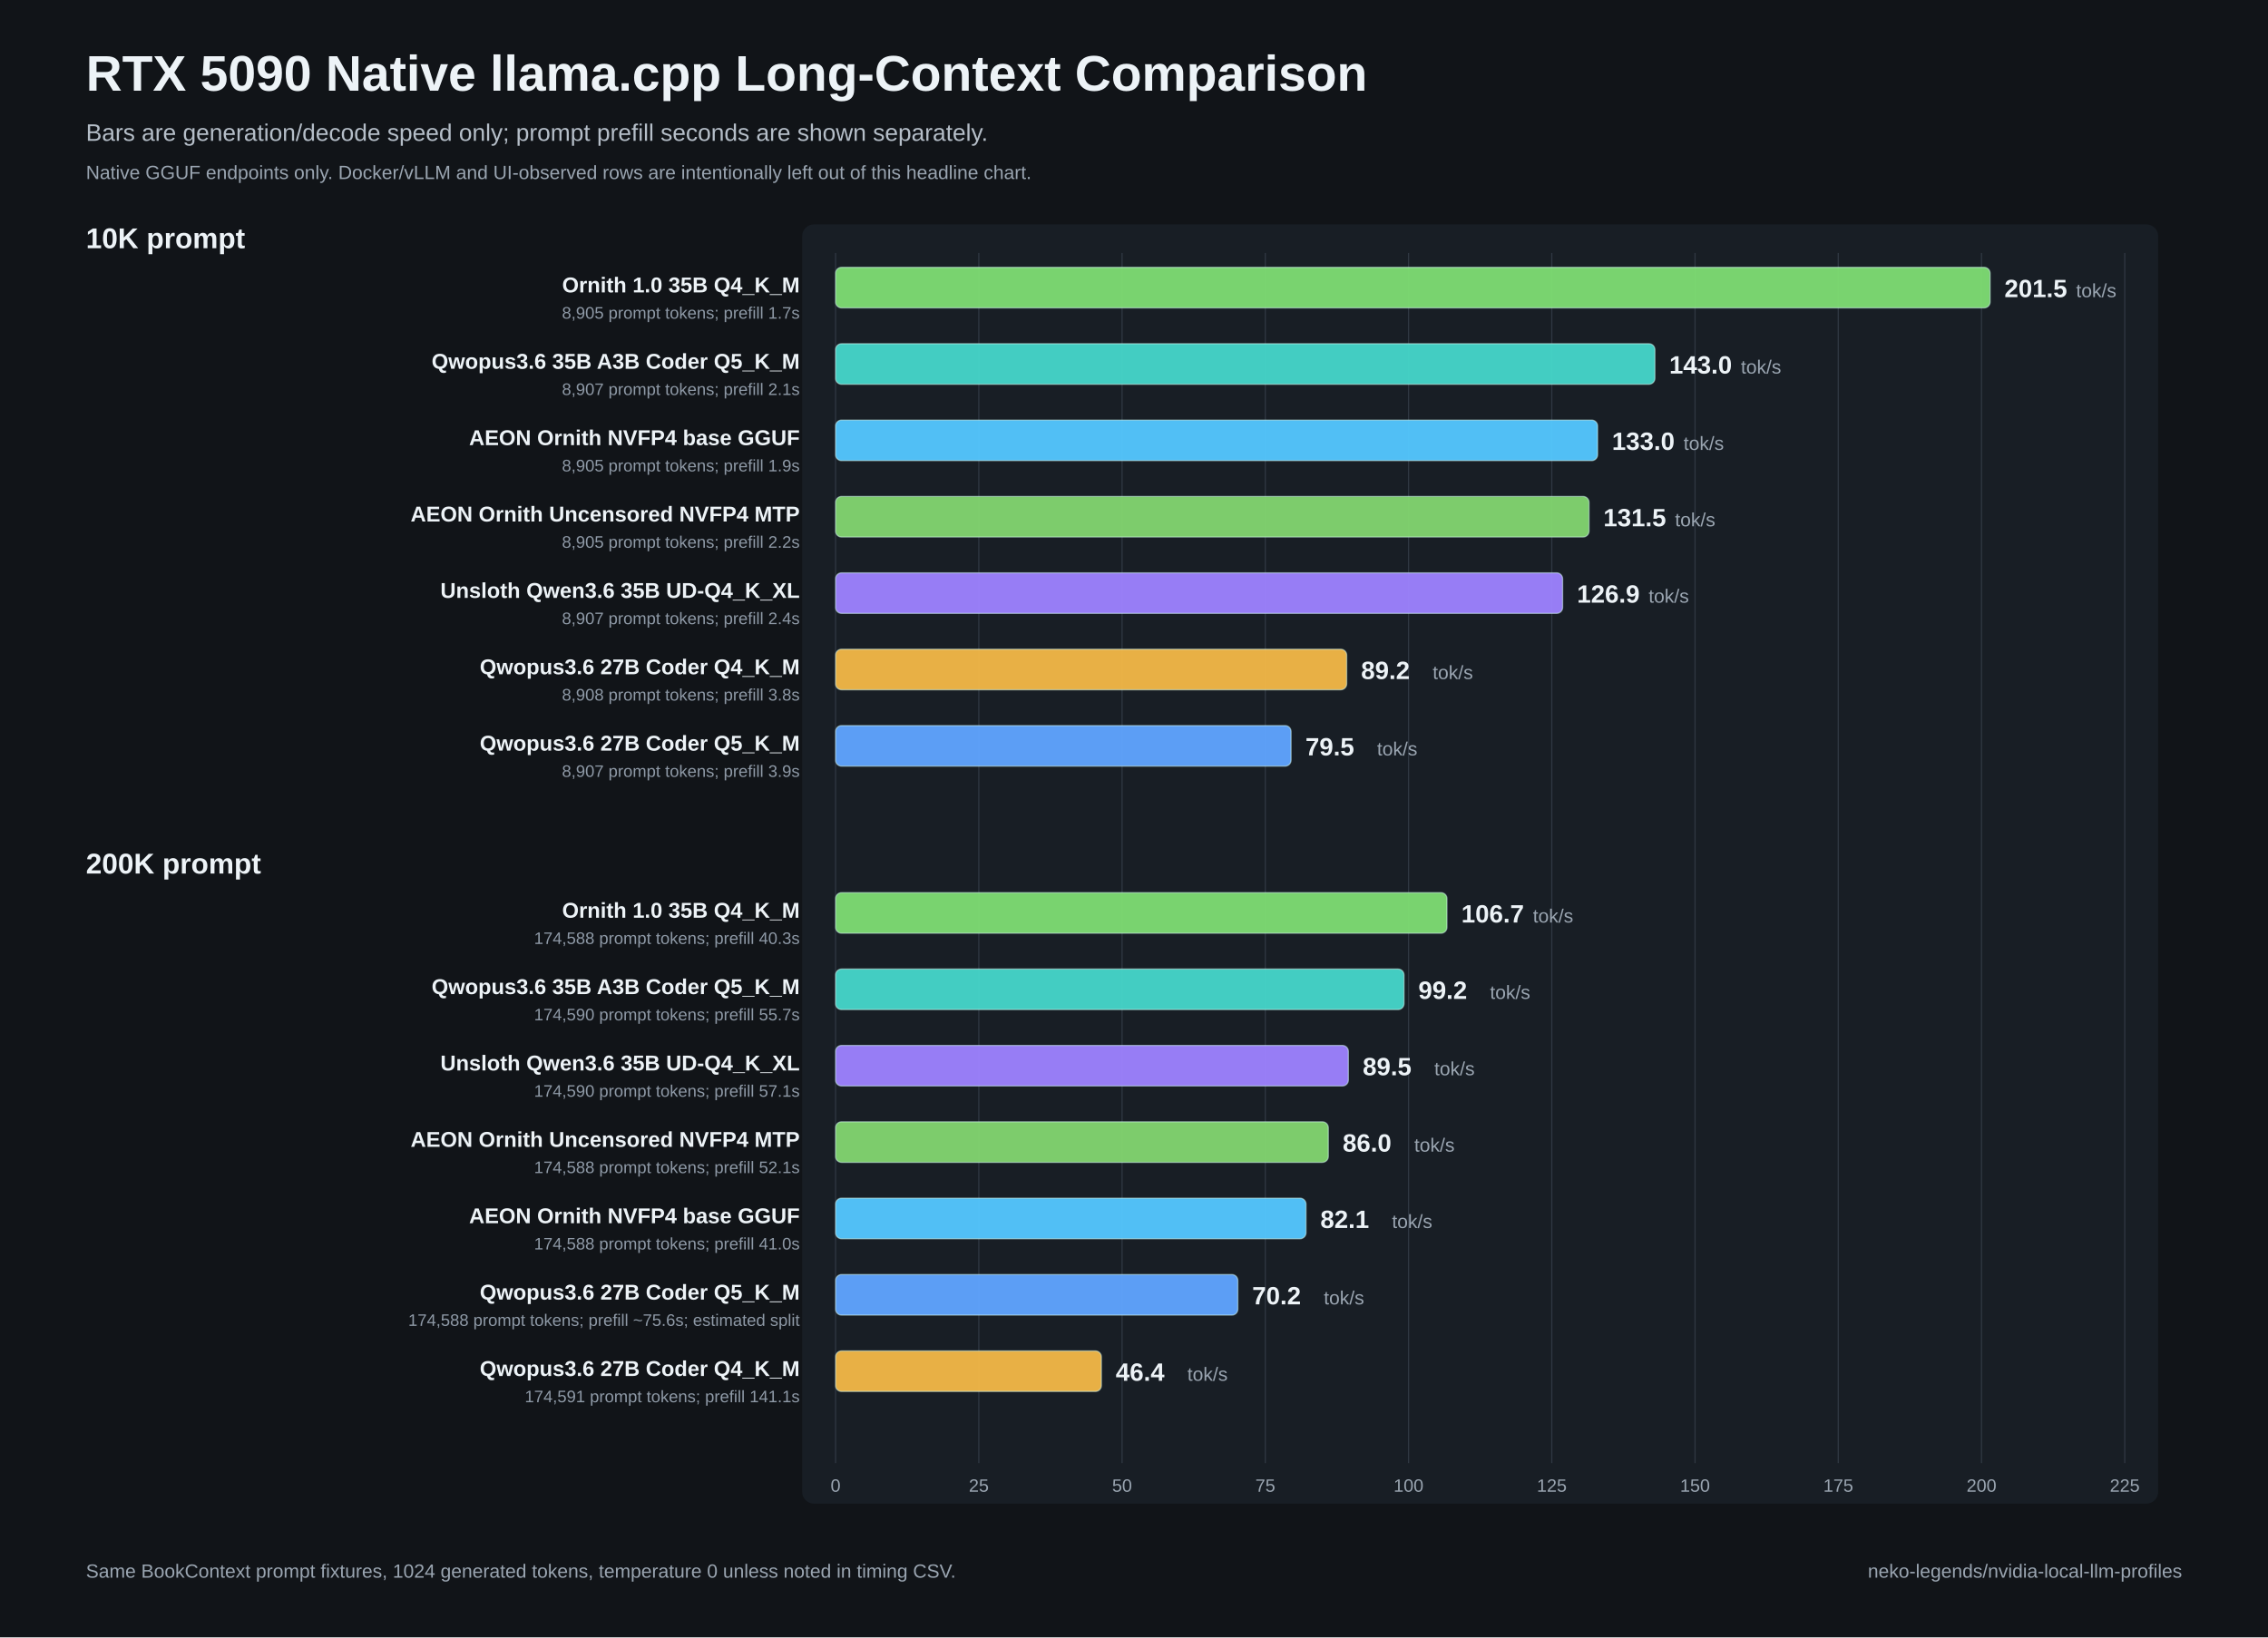
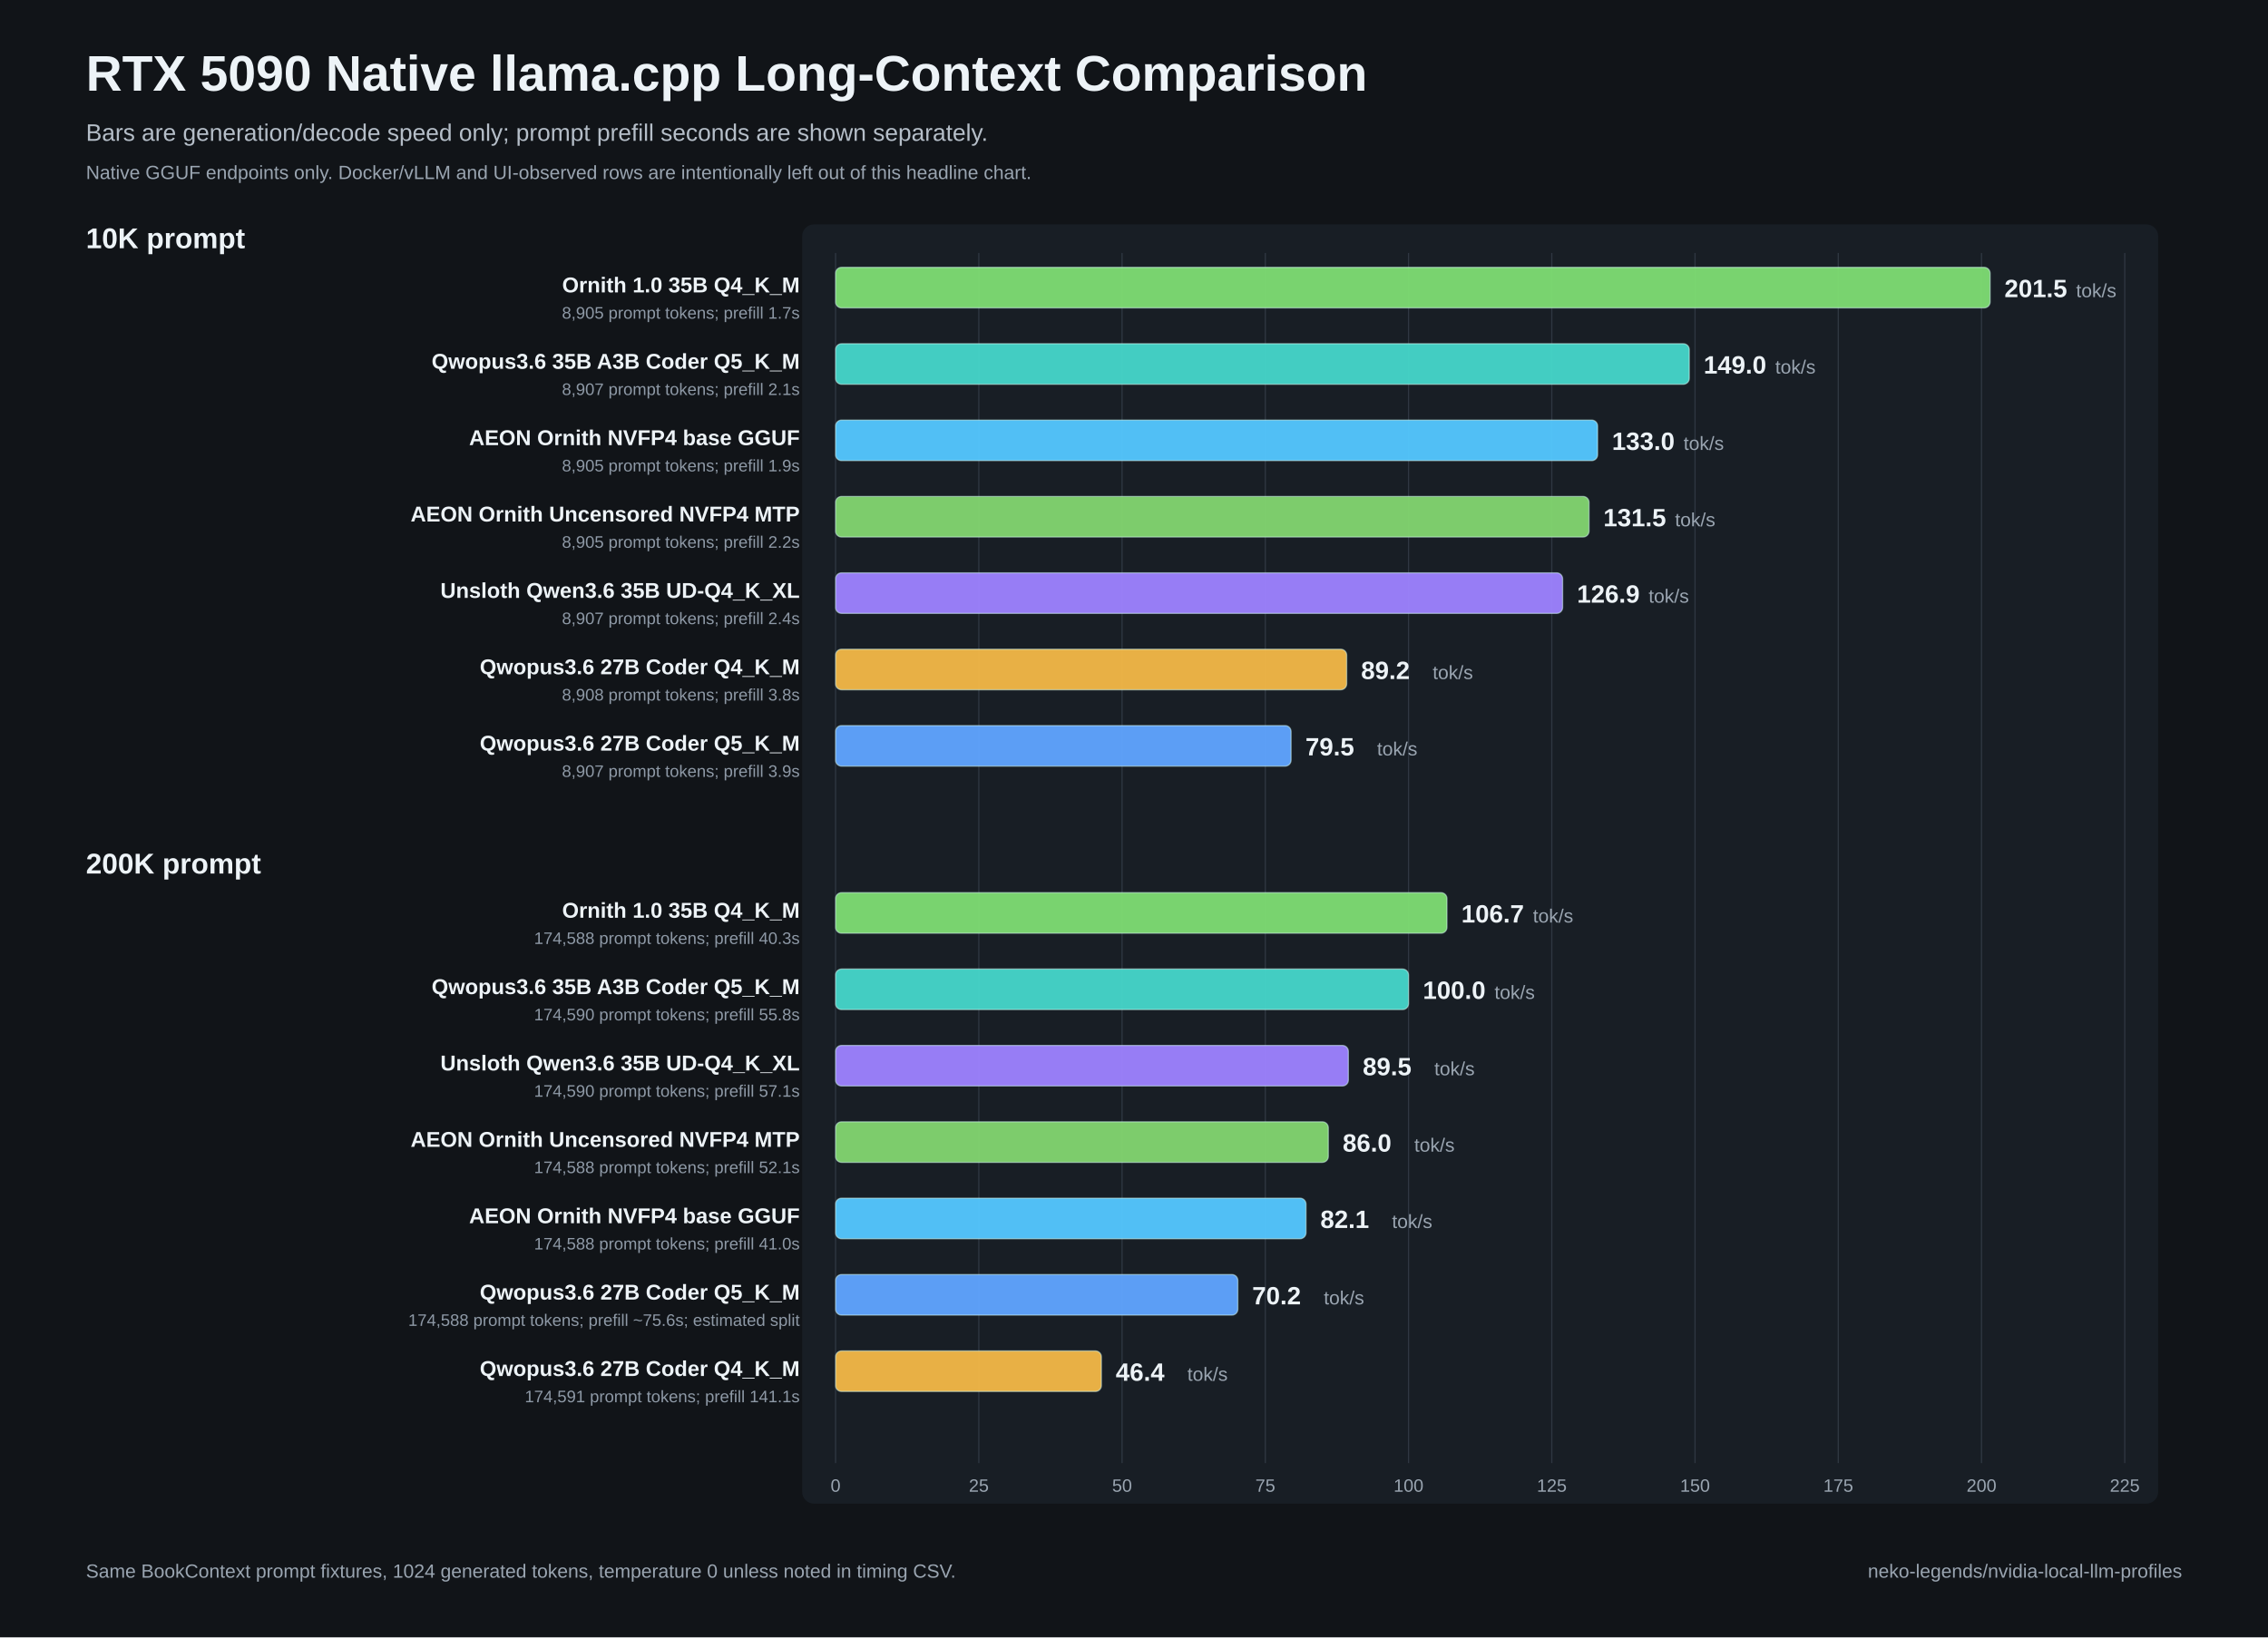
<svg xmlns="http://www.w3.org/2000/svg" width="1900" height="1372" viewBox="0 0 1900 1372">
  <style>
text{font-family:Segoe UI,Arial,sans-serif;letter-spacing:0}
.title{fill:#edf3f7;font-size:42px;font-weight:750}
.subtitle{fill:#b5bec8;font-size:20px}
.group{fill:#edf3f7;font-size:24px;font-weight:750}
.label{fill:#edf3f7;font-size:18px;font-weight:700}
.detail{fill:#8e99a6;font-size:14px}
.value{fill:#edf3f7;font-size:21px;font-weight:750}
.small{fill:#9aa5b1;font-size:16px}
.axis{fill:#9aa5b1;font-size:15px}
</style>
  <rect width="1900" height="1372" fill="#111418" />
  <rect x="672" y="188" width="1136" height="1072" rx="10" fill="#181e25" />
  <text x="72.0" y="76.0" class="title">RTX 5090 Native llama.cpp Long-Context Comparison</text>
  <text x="72.0" y="118.0" class="subtitle">Bars are generation/decode speed only; prompt prefill seconds are shown separately.</text>
  <text x="72.0" y="150.0" class="small">Native GGUF endpoints only. Docker/vLLM and UI-observed rows are intentionally left out of this headline chart.</text>
  <line x1="700.0" y1="212" x2="700.0" y2="1226" stroke="#2f3742" stroke-width="1" />
  <text x="700.0" y="1250.0" class="axis" text-anchor="middle">0</text>
  <line x1="820.0" y1="212" x2="820.0" y2="1226" stroke="#2f3742" stroke-width="1" />
  <text x="820.0" y="1250.0" class="axis" text-anchor="middle">25</text>
  <line x1="940.0" y1="212" x2="940.0" y2="1226" stroke="#2f3742" stroke-width="1" />
  <text x="940.0" y="1250.0" class="axis" text-anchor="middle">50</text>
  <line x1="1060.0" y1="212" x2="1060.0" y2="1226" stroke="#2f3742" stroke-width="1" />
  <text x="1060.0" y="1250.0" class="axis" text-anchor="middle">75</text>
  <line x1="1180.0" y1="212" x2="1180.0" y2="1226" stroke="#2f3742" stroke-width="1" />
  <text x="1180.0" y="1250.0" class="axis" text-anchor="middle">100</text>
  <line x1="1300.0" y1="212" x2="1300.0" y2="1226" stroke="#2f3742" stroke-width="1" />
  <text x="1300.0" y="1250.0" class="axis" text-anchor="middle">125</text>
  <line x1="1420.0" y1="212" x2="1420.0" y2="1226" stroke="#2f3742" stroke-width="1" />
  <text x="1420.0" y="1250.0" class="axis" text-anchor="middle">150</text>
  <line x1="1540.0" y1="212" x2="1540.0" y2="1226" stroke="#2f3742" stroke-width="1" />
  <text x="1540.0" y="1250.0" class="axis" text-anchor="middle">175</text>
  <line x1="1660.0" y1="212" x2="1660.0" y2="1226" stroke="#2f3742" stroke-width="1" />
  <text x="1660.0" y="1250.0" class="axis" text-anchor="middle">200</text>
  <line x1="1780.0" y1="212" x2="1780.0" y2="1226" stroke="#2f3742" stroke-width="1" />
  <text x="1780.0" y="1250.0" class="axis" text-anchor="middle">225</text>
  <text x="72.0" y="208.0" class="group">10K prompt</text>
  <text x="670.0" y="245.0" class="label" text-anchor="end">Ornith 1.0 35B Q4_K_M</text>
  <text x="670.0" y="267.0" class="detail" text-anchor="end">8,905 prompt tokens; prefill 1.7s</text>
  <rect x="700" y="224" width="967.2" height="34" rx="5" fill="#7edc72" opacity="0.95" />
  <rect x="700" y="224" width="967.2" height="34" rx="5" fill="none" stroke="#d9fff8" stroke-opacity="0.50" />
  <text x="1679.2" y="249.0" class="value">201.5</text>
  <text x="1739.2" y="249.0" class="small">tok/s</text>
  <text x="670.0" y="309.0" class="label" text-anchor="end">Qwopus3.6 35B A3B Coder Q5_K_M</text>
  <text x="670.0" y="331.0" class="detail" text-anchor="end">8,907 prompt tokens; prefill 2.1s</text>
-   <rect x="700" y="288" width="686.4" height="34" rx="5" fill="#45d6c9" opacity="0.95" />
-   <rect x="700" y="288" width="686.4" height="34" rx="5" fill="none" stroke="#d9fff8" stroke-opacity="0.50" />
-   <text x="1398.4" y="313.0" class="value">143.0</text>
-   <text x="1458.4" y="313.0" class="small">tok/s</text>
+   <rect x="700" y="288" width="715.2" height="34" rx="5" fill="#45d6c9" opacity="0.95" />
+   <rect x="700" y="288" width="715.2" height="34" rx="5" fill="none" stroke="#d9fff8" stroke-opacity="0.50" />
+   <text x="1427.2" y="313.0" class="value">149.0</text>
+   <text x="1487.2" y="313.0" class="small">tok/s</text>
  <text x="670.0" y="373.0" class="label" text-anchor="end">AEON Ornith NVFP4 base GGUF</text>
  <text x="670.0" y="395.0" class="detail" text-anchor="end">8,905 prompt tokens; prefill 1.9s</text>
  <rect x="700" y="352" width="638.4" height="34" rx="5" fill="#54c7ff" opacity="0.95" />
  <rect x="700" y="352" width="638.4" height="34" rx="5" fill="none" stroke="#d9fff8" stroke-opacity="0.50" />
  <text x="1350.4" y="377.0" class="value">133.0</text>
  <text x="1410.4" y="377.0" class="small">tok/s</text>
  <text x="670.0" y="437.0" class="label" text-anchor="end">AEON Ornith Uncensored NVFP4 MTP</text>
  <text x="670.0" y="459.0" class="detail" text-anchor="end">8,905 prompt tokens; prefill 2.2s</text>
  <rect x="700" y="416" width="631.2" height="34" rx="5" fill="#82d56f" opacity="0.95" />
  <rect x="700" y="416" width="631.2" height="34" rx="5" fill="none" stroke="#d9fff8" stroke-opacity="0.50" />
  <text x="1343.2" y="441.0" class="value">131.5</text>
  <text x="1403.2" y="441.0" class="small">tok/s</text>
  <text x="670.0" y="501.0" class="label" text-anchor="end">Unsloth Qwen3.6 35B UD-Q4_K_XL</text>
  <text x="670.0" y="523.0" class="detail" text-anchor="end">8,907 prompt tokens; prefill 2.4s</text>
  <rect x="700" y="480" width="609.1" height="34" rx="5" fill="#9d82ff" opacity="0.95" />
  <rect x="700" y="480" width="609.1" height="34" rx="5" fill="none" stroke="#d9fff8" stroke-opacity="0.50" />
  <text x="1321.1" y="505.0" class="value">126.9</text>
  <text x="1381.1" y="505.0" class="small">tok/s</text>
  <text x="670.0" y="565.0" class="label" text-anchor="end">Qwopus3.6 27B Coder Q4_K_M</text>
  <text x="670.0" y="587.0" class="detail" text-anchor="end">8,908 prompt tokens; prefill 3.8s</text>
  <rect x="700" y="544" width="428.2" height="34" rx="5" fill="#f2b846" opacity="0.95" />
  <rect x="700" y="544" width="428.2" height="34" rx="5" fill="none" stroke="#d9fff8" stroke-opacity="0.50" />
  <text x="1140.2" y="569.0" class="value">89.2</text>
  <text x="1200.2" y="569.0" class="small">tok/s</text>
  <text x="670.0" y="629.0" class="label" text-anchor="end">Qwopus3.6 27B Coder Q5_K_M</text>
  <text x="670.0" y="651.0" class="detail" text-anchor="end">8,907 prompt tokens; prefill 3.9s</text>
  <rect x="700" y="608" width="381.6" height="34" rx="5" fill="#60a5ff" opacity="0.95" />
  <rect x="700" y="608" width="381.6" height="34" rx="5" fill="none" stroke="#d9fff8" stroke-opacity="0.50" />
  <text x="1093.6" y="633.0" class="value">79.5</text>
  <text x="1153.6" y="633.0" class="small">tok/s</text>
  <text x="72.0" y="732.0" class="group">200K prompt</text>
  <text x="670.0" y="769.0" class="label" text-anchor="end">Ornith 1.0 35B Q4_K_M</text>
  <text x="670.0" y="791.0" class="detail" text-anchor="end">174,588 prompt tokens; prefill 40.3s</text>
  <rect x="700" y="748" width="512.2" height="34" rx="5" fill="#7edc72" opacity="0.95" />
  <rect x="700" y="748" width="512.2" height="34" rx="5" fill="none" stroke="#d9fff8" stroke-opacity="0.50" />
  <text x="1224.2" y="773.0" class="value">106.7</text>
  <text x="1284.2" y="773.0" class="small">tok/s</text>
  <text x="670.0" y="833.0" class="label" text-anchor="end">Qwopus3.6 35B A3B Coder Q5_K_M</text>
-   <text x="670.0" y="855.0" class="detail" text-anchor="end">174,590 prompt tokens; prefill 55.7s</text>
-   <rect x="700" y="812" width="476.2" height="34" rx="5" fill="#45d6c9" opacity="0.95" />
-   <rect x="700" y="812" width="476.2" height="34" rx="5" fill="none" stroke="#d9fff8" stroke-opacity="0.50" />
-   <text x="1188.2" y="837.0" class="value">99.2</text>
-   <text x="1248.2" y="837.0" class="small">tok/s</text>
+   <text x="670.0" y="855.0" class="detail" text-anchor="end">174,590 prompt tokens; prefill 55.8s</text>
+   <rect x="700" y="812" width="480.0" height="34" rx="5" fill="#45d6c9" opacity="0.95" />
+   <rect x="700" y="812" width="480.0" height="34" rx="5" fill="none" stroke="#d9fff8" stroke-opacity="0.50" />
+   <text x="1192.0" y="837.0" class="value">100.0</text>
+   <text x="1252.0" y="837.0" class="small">tok/s</text>
  <text x="670.0" y="897.0" class="label" text-anchor="end">Unsloth Qwen3.6 35B UD-Q4_K_XL</text>
  <text x="670.0" y="919.0" class="detail" text-anchor="end">174,590 prompt tokens; prefill 57.1s</text>
  <rect x="700" y="876" width="429.6" height="34" rx="5" fill="#9d82ff" opacity="0.95" />
  <rect x="700" y="876" width="429.6" height="34" rx="5" fill="none" stroke="#d9fff8" stroke-opacity="0.50" />
  <text x="1141.6" y="901.0" class="value">89.5</text>
  <text x="1201.6" y="901.0" class="small">tok/s</text>
  <text x="670.0" y="961.0" class="label" text-anchor="end">AEON Ornith Uncensored NVFP4 MTP</text>
  <text x="670.0" y="983.0" class="detail" text-anchor="end">174,588 prompt tokens; prefill 52.1s</text>
  <rect x="700" y="940" width="412.8" height="34" rx="5" fill="#82d56f" opacity="0.95" />
  <rect x="700" y="940" width="412.8" height="34" rx="5" fill="none" stroke="#d9fff8" stroke-opacity="0.50" />
  <text x="1124.8" y="965.0" class="value">86.0</text>
  <text x="1184.8" y="965.0" class="small">tok/s</text>
  <text x="670.0" y="1025.0" class="label" text-anchor="end">AEON Ornith NVFP4 base GGUF</text>
  <text x="670.0" y="1047.0" class="detail" text-anchor="end">174,588 prompt tokens; prefill 41.0s</text>
  <rect x="700" y="1004" width="394.1" height="34" rx="5" fill="#54c7ff" opacity="0.95" />
  <rect x="700" y="1004" width="394.1" height="34" rx="5" fill="none" stroke="#d9fff8" stroke-opacity="0.50" />
  <text x="1106.1" y="1029.0" class="value">82.1</text>
  <text x="1166.1" y="1029.0" class="small">tok/s</text>
  <text x="670.0" y="1089.0" class="label" text-anchor="end">Qwopus3.6 27B Coder Q5_K_M</text>
  <text x="670.0" y="1111.0" class="detail" text-anchor="end">174,588 prompt tokens; prefill ~75.6s; estimated split</text>
  <rect x="700" y="1068" width="337.0" height="34" rx="5" fill="#60a5ff" opacity="0.95" />
  <rect x="700" y="1068" width="337.0" height="34" rx="5" fill="none" stroke="#d9fff8" stroke-opacity="0.50" />
  <text x="1049.0" y="1093.0" class="value">70.2</text>
  <text x="1109.0" y="1093.0" class="small">tok/s</text>
  <text x="670.0" y="1153.0" class="label" text-anchor="end">Qwopus3.6 27B Coder Q4_K_M</text>
  <text x="670.0" y="1175.0" class="detail" text-anchor="end">174,591 prompt tokens; prefill 141.1s</text>
  <rect x="700" y="1132" width="222.7" height="34" rx="5" fill="#f2b846" opacity="0.95" />
  <rect x="700" y="1132" width="222.7" height="34" rx="5" fill="none" stroke="#d9fff8" stroke-opacity="0.50" />
  <text x="934.7" y="1157.0" class="value">46.4</text>
  <text x="994.7" y="1157.0" class="small">tok/s</text>
  <text x="72.0" y="1322.0" class="small">Same BookContext prompt fixtures, 1024 generated tokens, temperature 0 unless noted in timing CSV.</text>
  <text x="1828.0" y="1322.0" class="small" text-anchor="end">neko-legends/nvidia-local-llm-profiles</text>
</svg>
